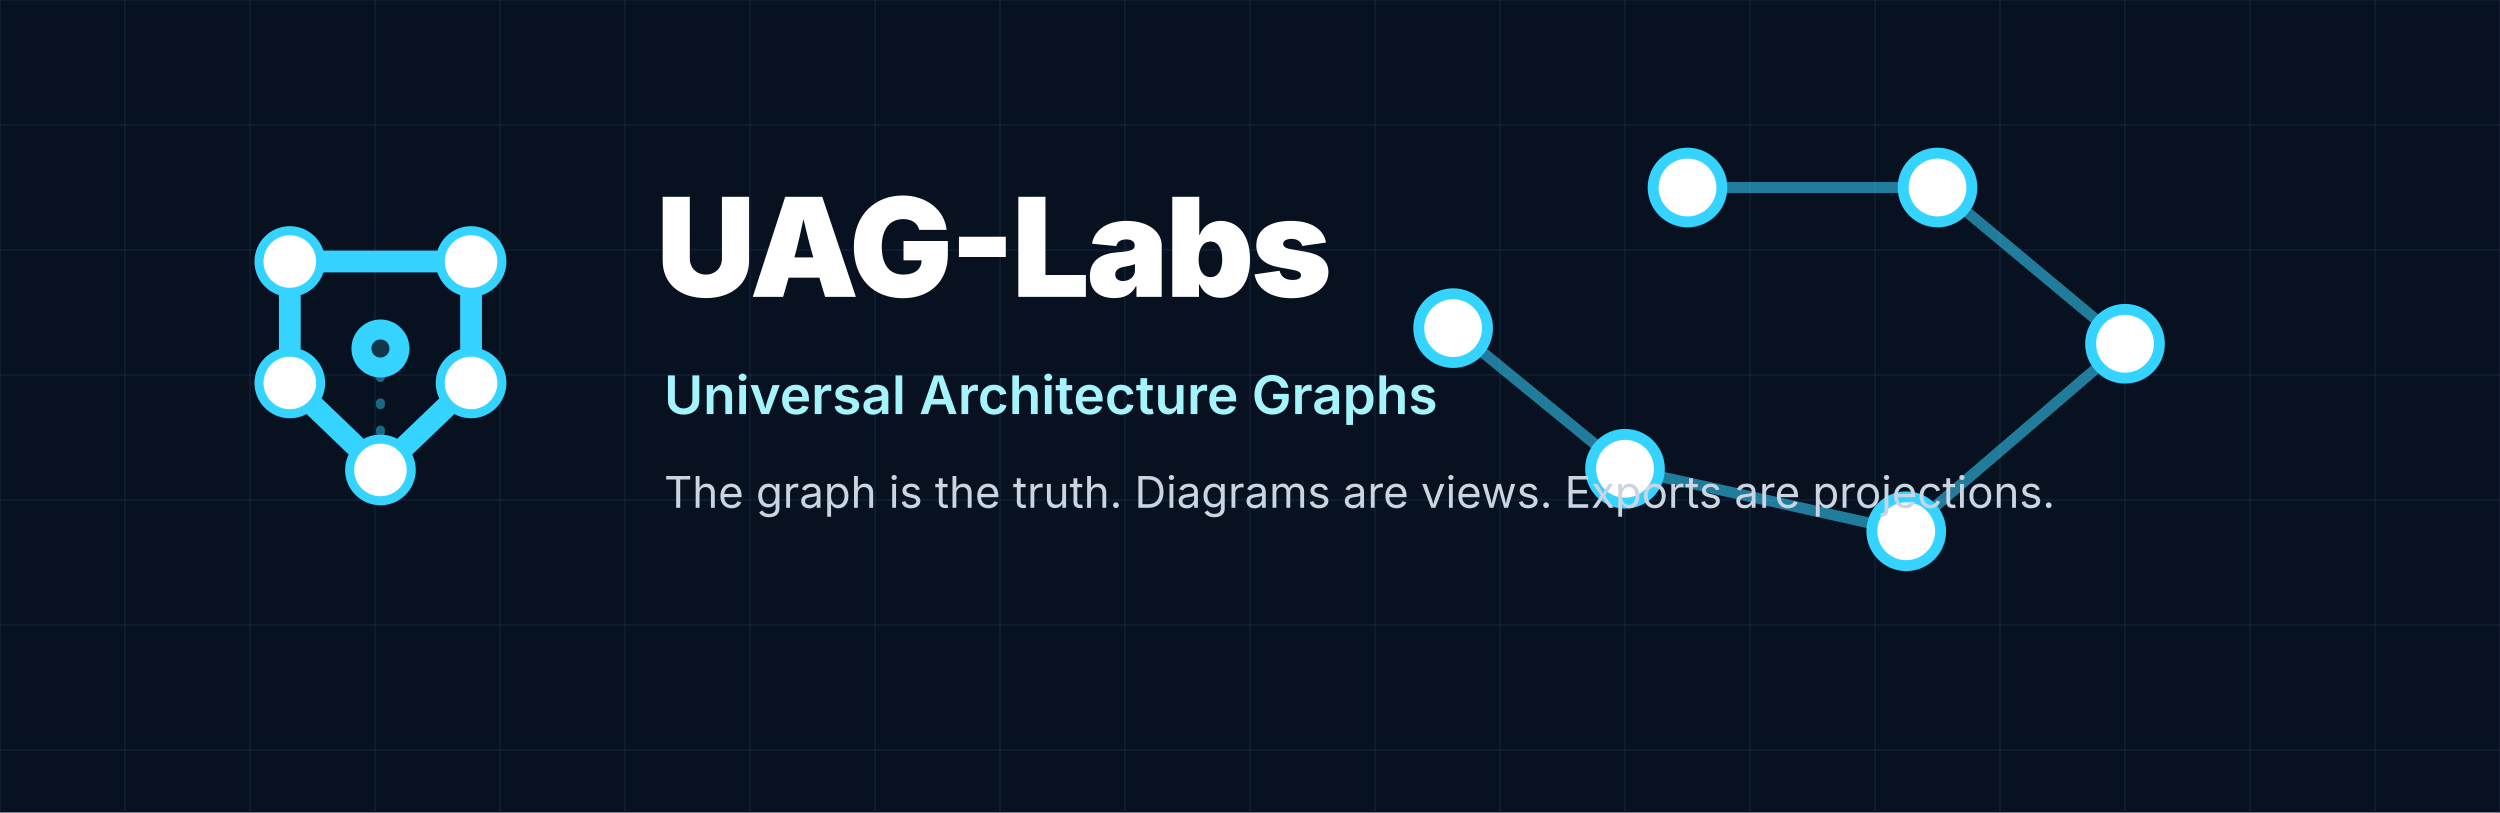
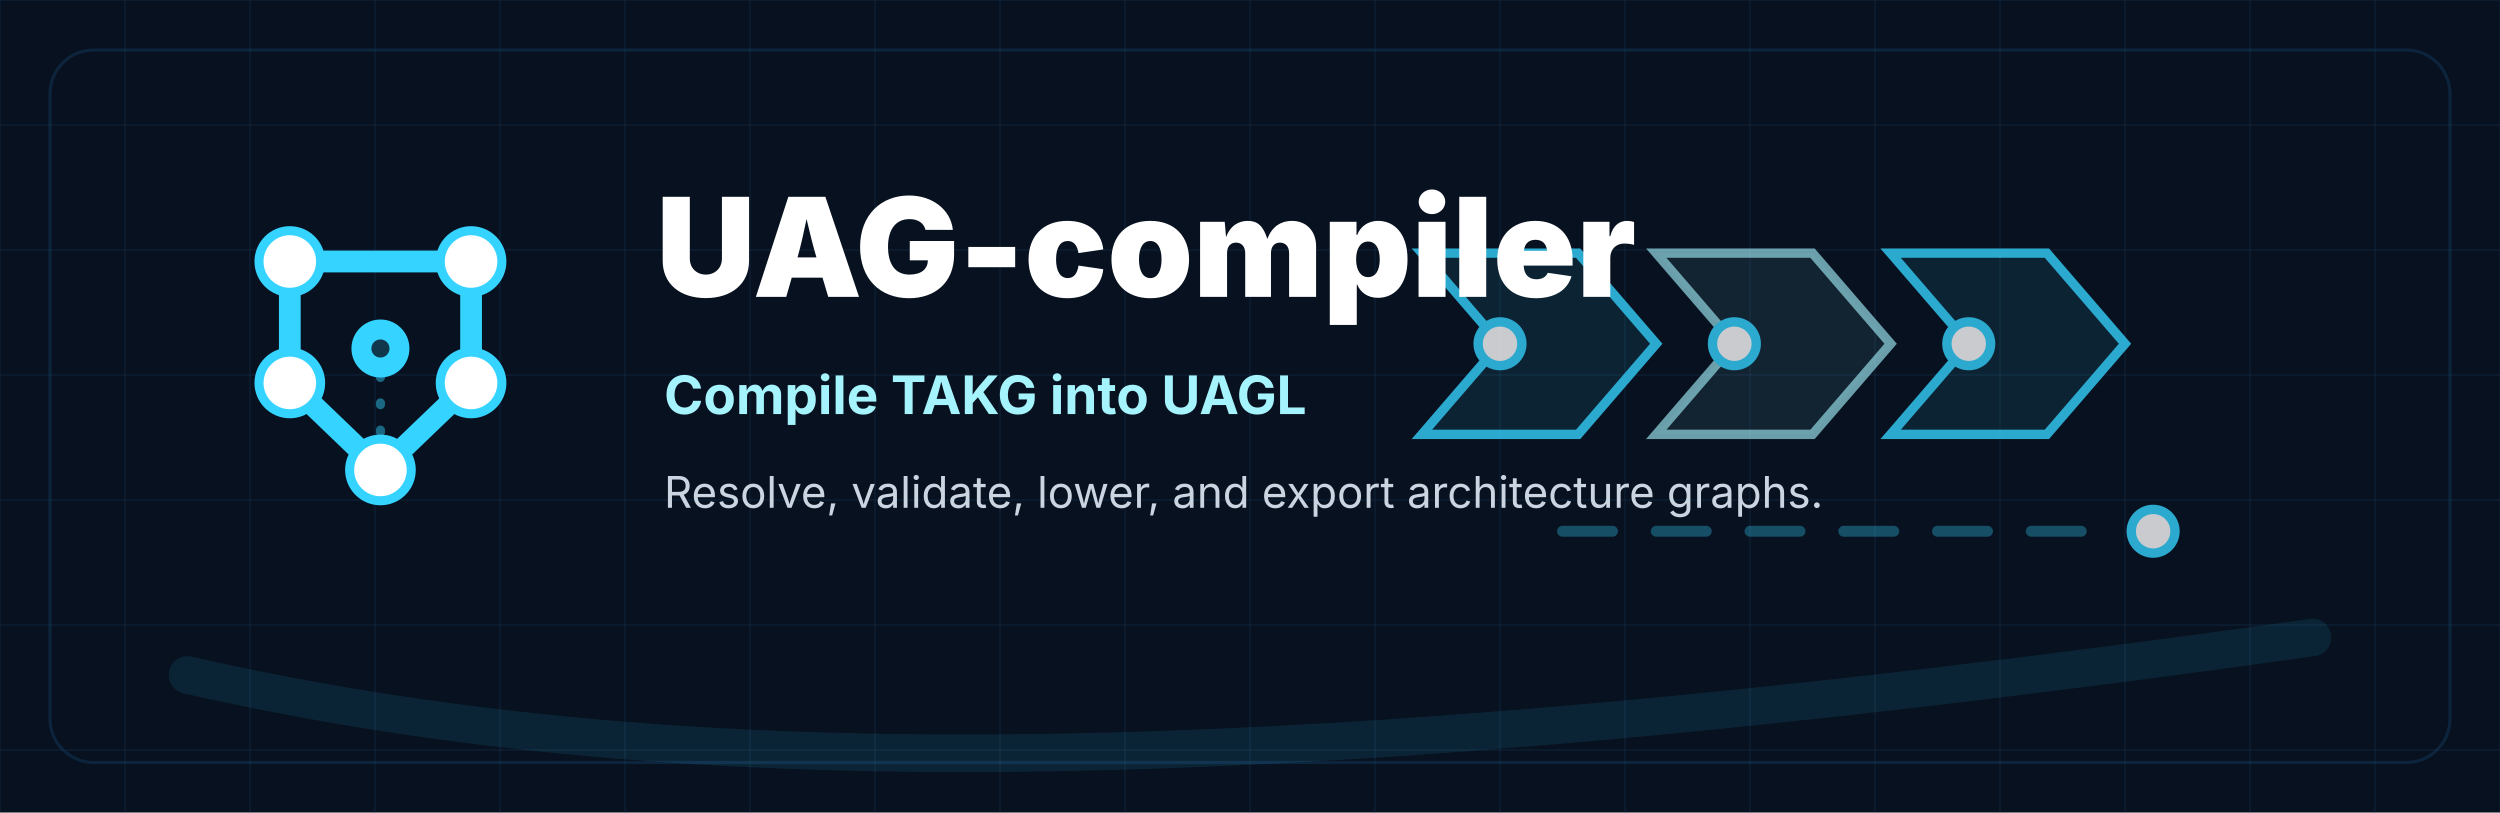
<svg xmlns="http://www.w3.org/2000/svg" width="1600" height="520" viewBox="0 0 1600 520" fill="none">
  <rect width="1600" height="520" fill="#07111F" />
-   <path d="M0 0 L0 520" stroke="#1E3A5F" stroke-opacity="0.35" stroke-width="1" />
-   <path d="M80 0 L80 520" stroke="#1E3A5F" stroke-opacity="0.35" stroke-width="1" />
-   <path d="M160 0 L160 520" stroke="#1E3A5F" stroke-opacity="0.35" stroke-width="1" />
-   <path d="M240 0 L240 520" stroke="#1E3A5F" stroke-opacity="0.35" stroke-width="1" />
-   <path d="M320 0 L320 520" stroke="#1E3A5F" stroke-opacity="0.35" stroke-width="1" />
-   <path d="M400 0 L400 520" stroke="#1E3A5F" stroke-opacity="0.35" stroke-width="1" />
-   <path d="M480 0 L480 520" stroke="#1E3A5F" stroke-opacity="0.35" stroke-width="1" />
-   <path d="M560 0 L560 520" stroke="#1E3A5F" stroke-opacity="0.35" stroke-width="1" />
-   <path d="M640 0 L640 520" stroke="#1E3A5F" stroke-opacity="0.35" stroke-width="1" />
-   <path d="M720 0 L720 520" stroke="#1E3A5F" stroke-opacity="0.35" stroke-width="1" />
-   <path d="M800 0 L800 520" stroke="#1E3A5F" stroke-opacity="0.35" stroke-width="1" />
-   <path d="M880 0 L880 520" stroke="#1E3A5F" stroke-opacity="0.35" stroke-width="1" />
-   <path d="M960 0 L960 520" stroke="#1E3A5F" stroke-opacity="0.35" stroke-width="1" />
-   <path d="M1040 0 L1040 520" stroke="#1E3A5F" stroke-opacity="0.35" stroke-width="1" />
-   <path d="M1120 0 L1120 520" stroke="#1E3A5F" stroke-opacity="0.35" stroke-width="1" />
-   <path d="M1200 0 L1200 520" stroke="#1E3A5F" stroke-opacity="0.35" stroke-width="1" />
-   <path d="M1280 0 L1280 520" stroke="#1E3A5F" stroke-opacity="0.35" stroke-width="1" />
-   <path d="M1360 0 L1360 520" stroke="#1E3A5F" stroke-opacity="0.35" stroke-width="1" />
-   <path d="M1440 0 L1440 520" stroke="#1E3A5F" stroke-opacity="0.35" stroke-width="1" />
-   <path d="M1520 0 L1520 520" stroke="#1E3A5F" stroke-opacity="0.35" stroke-width="1" />
-   <path d="M1600 0 L1600 520" stroke="#1E3A5F" stroke-opacity="0.35" stroke-width="1" />
-   <path d="M0 0 L1600 0" stroke="#1E3A5F" stroke-opacity="0.35" stroke-width="1" />
-   <path d="M0 80 L1600 80" stroke="#1E3A5F" stroke-opacity="0.35" stroke-width="1" />
-   <path d="M0 160 L1600 160" stroke="#1E3A5F" stroke-opacity="0.35" stroke-width="1" />
-   <path d="M0 240 L1600 240" stroke="#1E3A5F" stroke-opacity="0.35" stroke-width="1" />
-   <path d="M0 320 L1600 320" stroke="#1E3A5F" stroke-opacity="0.35" stroke-width="1" />
-   <path d="M0 400 L1600 400" stroke="#1E3A5F" stroke-opacity="0.35" stroke-width="1" />
-   <path d="M0 480 L1600 480" stroke="#1E3A5F" stroke-opacity="0.35" stroke-width="1" />
-   <path d="M1080 120 L1240 120" stroke="#35D3FF" stroke-opacity="0.55" stroke-width="7" stroke-linecap="round" />
-   <path d="M1240 120 L1360 220" stroke="#35D3FF" stroke-opacity="0.55" stroke-width="7" stroke-linecap="round" />
-   <path d="M1360 220 L1220 340" stroke="#35D3FF" stroke-opacity="0.55" stroke-width="7" stroke-linecap="round" />
-   <path d="M1220 340 L1040 300" stroke="#35D3FF" stroke-opacity="0.55" stroke-width="7" stroke-linecap="round" />
-   <path d="M1040 300 L930 210" stroke="#35D3FF" stroke-opacity="0.55" stroke-width="7" stroke-linecap="round" />
-   <circle cx="1080" cy="120" r="22" fill="#FFFFFF" stroke="#35D3FF" stroke-width="7" />
-   <circle cx="1240" cy="120" r="22" fill="#FFFFFF" stroke="#35D3FF" stroke-width="7" />
-   <circle cx="1360" cy="220" r="22" fill="#FFFFFF" stroke="#35D3FF" stroke-width="7" />
-   <circle cx="1220" cy="340" r="22" fill="#FFFFFF" stroke="#35D3FF" stroke-width="7" />
-   <circle cx="1040" cy="300" r="22" fill="#FFFFFF" stroke="#35D3FF" stroke-width="7" />
-   <circle cx="930" cy="210" r="22" fill="#FFFFFF" stroke="#35D3FF" stroke-width="7" />
+   <path d="M0 0 L0 520" stroke="#1E3A5F" stroke-opacity="0.28" stroke-width="1" />
+   <path d="M80 0 L80 520" stroke="#1E3A5F" stroke-opacity="0.28" stroke-width="1" />
+   <path d="M160 0 L160 520" stroke="#1E3A5F" stroke-opacity="0.28" stroke-width="1" />
+   <path d="M240 0 L240 520" stroke="#1E3A5F" stroke-opacity="0.28" stroke-width="1" />
+   <path d="M320 0 L320 520" stroke="#1E3A5F" stroke-opacity="0.28" stroke-width="1" />
+   <path d="M400 0 L400 520" stroke="#1E3A5F" stroke-opacity="0.28" stroke-width="1" />
+   <path d="M480 0 L480 520" stroke="#1E3A5F" stroke-opacity="0.28" stroke-width="1" />
+   <path d="M560 0 L560 520" stroke="#1E3A5F" stroke-opacity="0.28" stroke-width="1" />
+   <path d="M640 0 L640 520" stroke="#1E3A5F" stroke-opacity="0.28" stroke-width="1" />
+   <path d="M720 0 L720 520" stroke="#1E3A5F" stroke-opacity="0.28" stroke-width="1" />
+   <path d="M800 0 L800 520" stroke="#1E3A5F" stroke-opacity="0.28" stroke-width="1" />
+   <path d="M880 0 L880 520" stroke="#1E3A5F" stroke-opacity="0.28" stroke-width="1" />
+   <path d="M960 0 L960 520" stroke="#1E3A5F" stroke-opacity="0.28" stroke-width="1" />
+   <path d="M1040 0 L1040 520" stroke="#1E3A5F" stroke-opacity="0.28" stroke-width="1" />
+   <path d="M1120 0 L1120 520" stroke="#1E3A5F" stroke-opacity="0.28" stroke-width="1" />
+   <path d="M1200 0 L1200 520" stroke="#1E3A5F" stroke-opacity="0.28" stroke-width="1" />
+   <path d="M1280 0 L1280 520" stroke="#1E3A5F" stroke-opacity="0.28" stroke-width="1" />
+   <path d="M1360 0 L1360 520" stroke="#1E3A5F" stroke-opacity="0.28" stroke-width="1" />
+   <path d="M1440 0 L1440 520" stroke="#1E3A5F" stroke-opacity="0.28" stroke-width="1" />
+   <path d="M1520 0 L1520 520" stroke="#1E3A5F" stroke-opacity="0.28" stroke-width="1" />
+   <path d="M1600 0 L1600 520" stroke="#1E3A5F" stroke-opacity="0.28" stroke-width="1" />
+   <path d="M0 0 L1600 0" stroke="#1E3A5F" stroke-opacity="0.28" stroke-width="1" />
+   <path d="M0 80 L1600 80" stroke="#1E3A5F" stroke-opacity="0.28" stroke-width="1" />
+   <path d="M0 160 L1600 160" stroke="#1E3A5F" stroke-opacity="0.28" stroke-width="1" />
+   <path d="M0 240 L1600 240" stroke="#1E3A5F" stroke-opacity="0.28" stroke-width="1" />
+   <path d="M0 320 L1600 320" stroke="#1E3A5F" stroke-opacity="0.28" stroke-width="1" />
+   <path d="M0 400 L1600 400" stroke="#1E3A5F" stroke-opacity="0.28" stroke-width="1" />
+   <path d="M0 480 L1600 480" stroke="#1E3A5F" stroke-opacity="0.28" stroke-width="1" />
+   <rect x="32" y="32" width="1536" height="456" rx="28" stroke="#133456" stroke-opacity="0.55" stroke-width="2" />
+   <path d="M120 432 C420 500 790 505 1480 408" stroke="#35D3FF" stroke-opacity="0.10" stroke-width="24" stroke-linecap="round" />
+   <g opacity="0.78">
+     <path d="M910 162 H1010 L1060 220 L1010 278 H910 L960 220 Z" fill="#35D3FF" fill-opacity="0.12" stroke="#35D3FF" stroke-width="6" />
+     <path d="M1060 162 H1160 L1210 220 L1160 278 H1060 L1110 220 Z" fill="#A5F3FC" fill-opacity="0.10" stroke="#A5F3FC" stroke-width="6" stroke-opacity="0.8" />
+     <path d="M1210 162 H1310 L1360 220 L1310 278 H1210 L1260 220 Z" fill="#35D3FF" fill-opacity="0.12" stroke="#35D3FF" stroke-width="6" />
+     <path d="M1000 340 H1338" stroke="#35D3FF" stroke-width="7" stroke-opacity="0.40" stroke-linecap="round" stroke-dasharray="32 28" />
+     <circle cx="960" cy="220" r="14" fill="#FFFFFF" stroke="#35D3FF" stroke-width="6" />
+     <circle cx="1110" cy="220" r="14" fill="#FFFFFF" stroke="#35D3FF" stroke-width="6" />
+     <circle cx="1260" cy="220" r="14" fill="#FFFFFF" stroke="#35D3FF" stroke-width="6" />
+     <circle cx="1378" cy="340" r="14" fill="#FFFFFF" stroke="#35D3FF" stroke-width="6" />
+   </g>
  <g transform="translate(95 85) scale(0.58)">
    <path d="M156 142 L156 276" stroke="#35D3FF" stroke-width="24" stroke-linecap="round" />
    <path d="M356 142 L356 276" stroke="#35D3FF" stroke-width="24" stroke-linecap="round" />
    <path d="M156 276 L256 372" stroke="#35D3FF" stroke-width="24" stroke-linecap="round" />
    <path d="M356 276 L256 372" stroke="#35D3FF" stroke-width="24" stroke-linecap="round" />
    <path d="M156 142 L356 142" stroke="#35D3FF" stroke-width="24" stroke-linecap="round" />
    <path d="M256 238 L256 372" stroke="#35D3FF" stroke-opacity="0.45" stroke-width="10" stroke-linecap="round" stroke-dasharray="2 28" />
    <circle cx="156" cy="142" r="34" fill="#FFFFFF" stroke="#35D3FF" stroke-width="10" />
    <circle cx="356" cy="142" r="34" fill="#FFFFFF" stroke="#35D3FF" stroke-width="10" />
    <circle cx="156" cy="276" r="34" fill="#FFFFFF" stroke="#35D3FF" stroke-width="10" />
    <circle cx="356" cy="276" r="34" fill="#FFFFFF" stroke="#35D3FF" stroke-width="10" />
    <circle cx="256" cy="372" r="34" fill="#FFFFFF" stroke="#35D3FF" stroke-width="10" />
    <circle cx="256" cy="238" r="27" fill="#35D3FF" stroke="#35D3FF" stroke-width="10" />
    <circle cx="256" cy="238" r="10" fill="#07111F" fill-opacity="0.8" />
  </g>
-   <text x="420" y="190" fill="#FFFFFF" font-family="Inter, Segoe UI, Arial, sans-serif" font-size="88" font-weight="850" letter-spacing="-2">UAG-Labs</text>
-   <text x="425" y="265" fill="#A5F3FC" font-family="Inter, Segoe UI, Arial, sans-serif" font-size="34" font-weight="600">Universal Architecture Graphs</text>
-   <text x="425" y="325" fill="#CBD5E1" font-family="Inter, Segoe UI, Arial, sans-serif" font-size="28">The graph is the truth. Diagrams are views. Exports are projections.</text>
+   <text x="420" y="190" fill="#FFFFFF" font-family="Inter, Segoe UI, Arial, sans-serif" font-size="88" font-weight="850">UAG-compiler</text>
+   <text x="425" y="265" fill="#A5F3FC" font-family="Inter, Segoe UI, Arial, sans-serif" font-size="34" font-weight="650">Compile TAKG into UAGL</text>
+   <text x="425" y="325" fill="#CBD5E1" font-family="Inter, Segoe UI, Arial, sans-serif" font-size="28">Resolve, validate, lower, and export architecture graphs.</text>
</svg>
